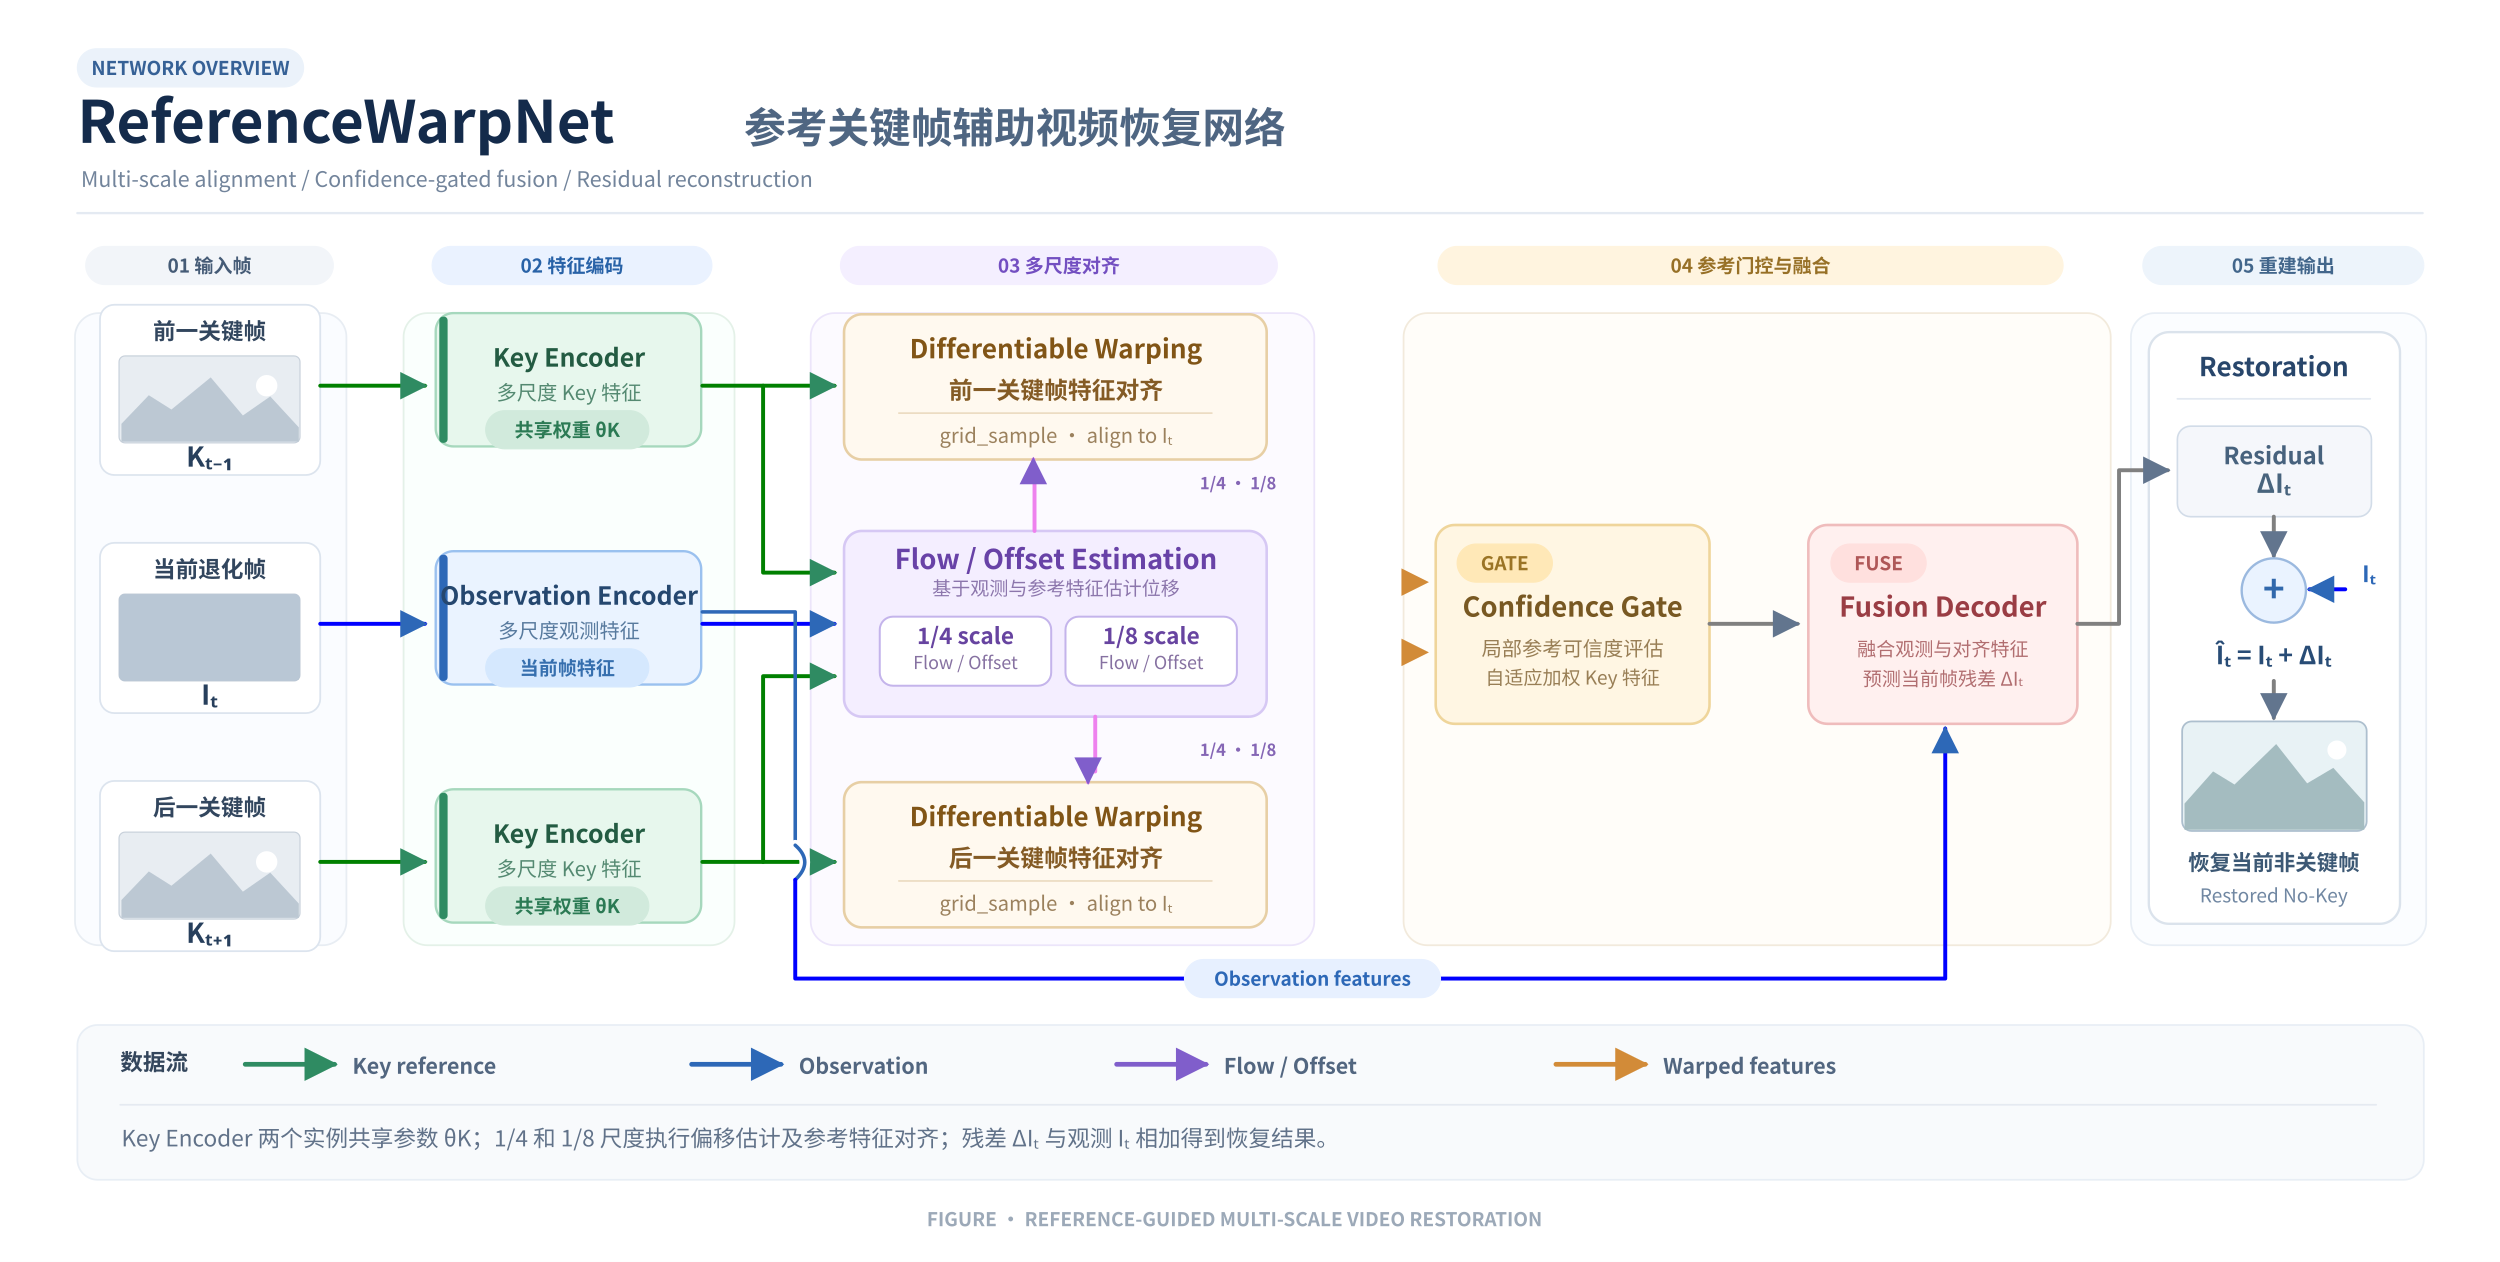
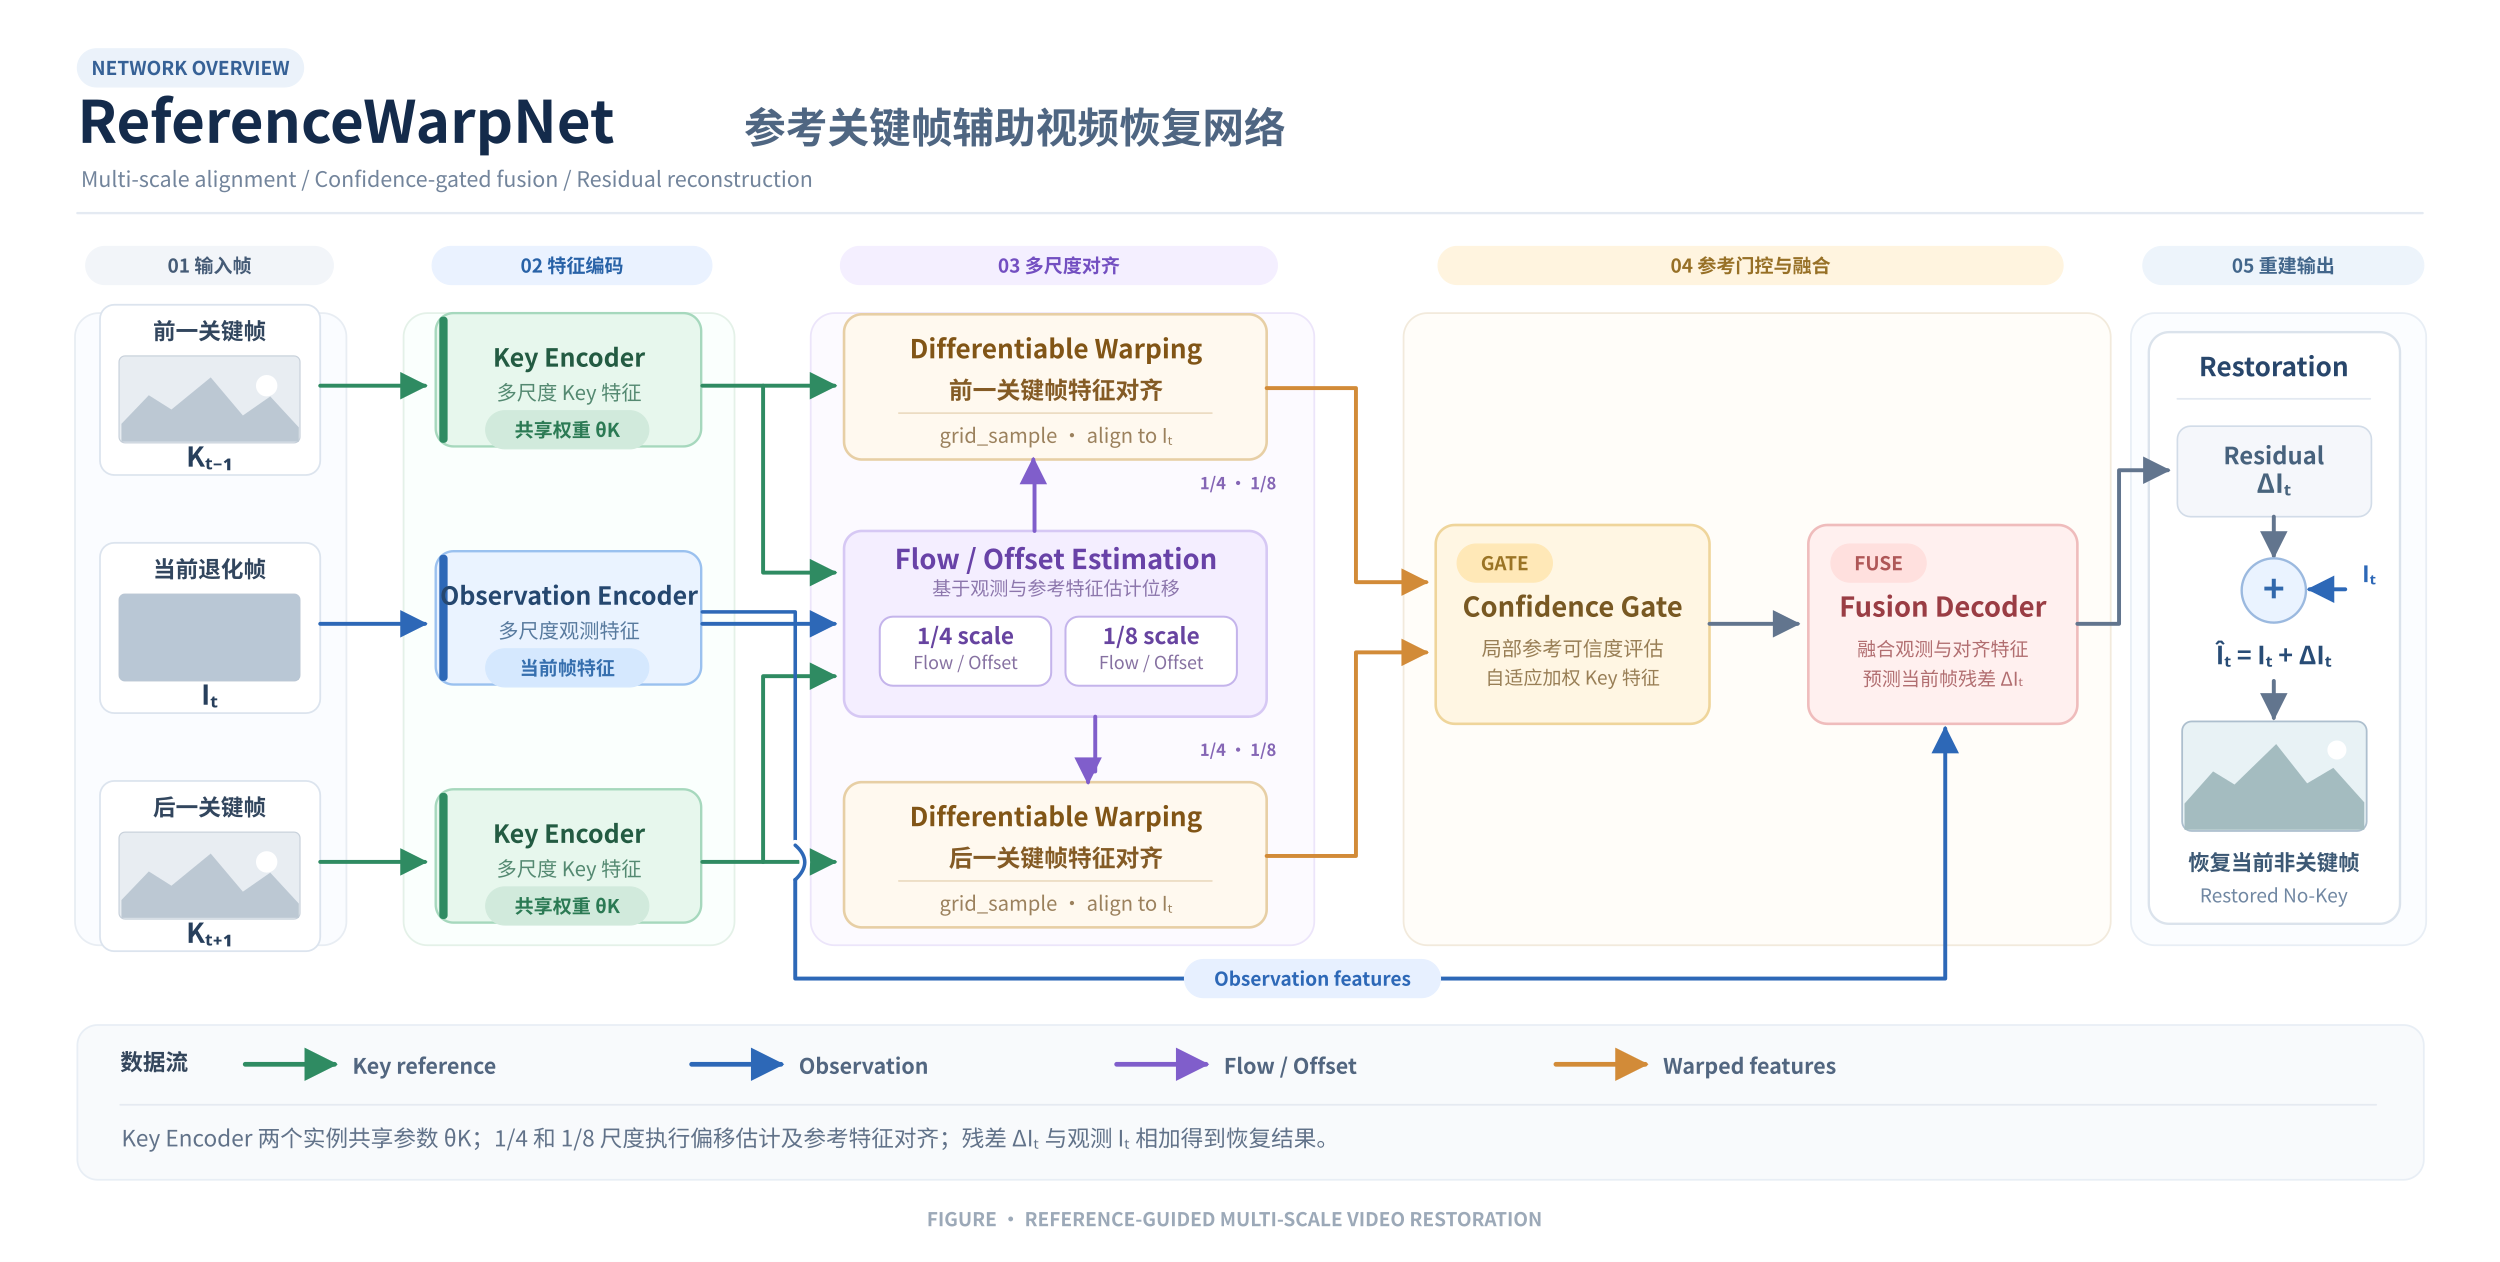
<svg xmlns="http://www.w3.org/2000/svg" width="2100" height="1060" viewBox="0 0 2100 1060" role="img" aria-labelledby="title desc">
  <defs>
    <marker id="n" viewBox="0 0 10 10" refX="9" refY="5" markerWidth="7" markerHeight="7" orient="auto">
      <path d="M0 0L10 5L0 10Z" fill="#62758e" />
    </marker>
    <marker id="g" viewBox="0 0 10 10" refX="9" refY="5" markerWidth="7" markerHeight="7" orient="auto">
      <path d="M0 0L10 5L0 10Z" fill="#2f8b62" />
    </marker>
    <marker id="b" viewBox="0 0 10 10" refX="9" refY="5" markerWidth="7" markerHeight="7" orient="auto">
      <path d="M0 0L10 5L0 10Z" fill="#2d68b7" />
    </marker>
    <marker id="v" viewBox="0 0 10 10" refX="9" refY="5" markerWidth="7" markerHeight="7" orient="auto">
      <path d="M0 0L10 5L0 10Z" fill="#805ecb" />
    </marker>
    <marker id="a" viewBox="0 0 10 10" refX="9" refY="5" markerWidth="7" markerHeight="7" orient="auto">
      <path d="M0 0L10 5L0 10Z" fill="#d28b38" />
    </marker>
  </defs>
  <style>text{font-family:"Noto Sans CJK SC","Microsoft YaHei","PingFang SC",sans-serif}</style>
  <rect width="2100" height="1060" fill="#fff" />
  <rect x="65" y="41" width="190" height="32" rx="16" fill="#ebf2fa" stroke="#ebf2fa" stroke-width="1" />
  <text x="160" y="63" text-anchor="middle" font-size="16" font-weight="700" fill="#366196">NETWORK OVERVIEW</text>
  <text x="65" y="120" text-anchor="start" font-size="49" font-weight="760" fill="#142b4b">ReferenceWarpNet</text>
  <text x="625" y="120" text-anchor="start" font-size="35" font-weight="650" fill="#4f6682">参考关键帧辅助视频恢复网络</text>
  <text x="68" y="157" text-anchor="start" font-size="18" font-weight="450" fill="#72849b">Multi-scale alignment  /  Confidence-gated fusion  /  Residual reconstruction</text>
  <path d="M65 179 H2035" fill="none" stroke="#e4eaf2" stroke-width="2" stroke-linecap="round" stroke-linejoin="round" />
  <rect x="72" y="207" width="208" height="32" rx="16" fill="#f2f5f9" stroke="#f2f5f9" stroke-width="1" />
  <text x="176" y="229" text-anchor="middle" font-size="16" font-weight="700" fill="#455b76">01  输入帧</text>
  <rect x="363" y="207" width="235" height="32" rx="16" fill="#eaf2ff" stroke="#eaf2ff" stroke-width="1" />
  <text x="480.5" y="229" text-anchor="middle" font-size="16" font-weight="700" fill="#2862a7">02  特征编码</text>
  <rect x="706" y="207" width="367" height="32" rx="16" fill="#f4efff" stroke="#f4efff" stroke-width="1" />
  <text x="889.5" y="229" text-anchor="middle" font-size="16" font-weight="700" fill="#734fc1">03  多尺度对齐</text>
  <rect x="1208" y="207" width="525" height="32" rx="16" fill="#fff4df" stroke="#fff4df" stroke-width="1" />
  <text x="1470.5" y="229" text-anchor="middle" font-size="16" font-weight="700" fill="#977026">04  参考门控与融合</text>
  <rect x="1800" y="207" width="236" height="32" rx="16" fill="#edf4fb" stroke="#edf4fb" stroke-width="1" />
  <text x="1918" y="229" text-anchor="middle" font-size="16" font-weight="700" fill="#42668b">05  重建输出</text>
  <rect x="63" y="263" width="228" height="531" rx="20" fill="#fafcff" stroke="#e8edf3" stroke-width="1.5" />
  <rect x="339" y="263" width="278" height="531" rx="20" fill="#fafffd" stroke="#e4f1e8" stroke-width="1.5" />
  <rect x="681" y="263" width="423" height="531" rx="20" fill="#fcfaff" stroke="#ece5fa" stroke-width="1.5" />
  <rect x="1179" y="263" width="594" height="531" rx="20" fill="#fffdf9" stroke="#f2eadc" stroke-width="1.5" />
  <rect x="1790" y="263" width="248" height="531" rx="20" fill="#fbfdff" stroke="#e8eef5" stroke-width="1.5" />
  <rect x="84" y="256" width="185" height="143" rx="12" fill="#fff" stroke="#dce4ee" stroke-width="1.5" />
  <text x="176" y="285" text-anchor="middle" font-size="19" font-weight="650" fill="#32465e">前一关键帧</text>
  <rect x="100" y="299" width="152" height="73" rx="5" fill="#e8edf2" stroke="#c7d0da" stroke-width="1" />
  <path d="M102 356 L125 332 L144 344 L177 317 L204 349 L227 333 L251 359 V371 H102 Z" fill="none" stroke="#aebcc9" stroke-width="0" stroke-linecap="round" stroke-linejoin="round" />
  <path d="M102 356 L125 332 L144 344 L177 317 L204 349 L227 333 L251 359 V371 H102 Z" fill="#bcc8d3" />
  <circle cx="224" cy="324" r="9" fill="#fff" />
  <text x="176" y="392" text-anchor="middle" font-size="23" font-weight="700" fill="#273f5c">Kₜ₋₁</text>
  <rect x="84" y="456" width="185" height="143" rx="12" fill="#fff" stroke="#dce4ee" stroke-width="1.5" />
  <text x="176" y="485" text-anchor="middle" font-size="19" font-weight="650" fill="#32465e">当前退化帧</text>
  <rect x="100" y="499" width="152" height="73" rx="5" fill="#e8edf2" stroke="#c7d0da" stroke-width="1" />
  <path d="M102 556 L125 532 L144 544 L177 517 L204 549 L227 533 L251 559 V571 H102 Z" fill="none" stroke="#aebcc9" stroke-width="0" stroke-linecap="round" stroke-linejoin="round" />
  <path d="M102 556 L125 532 L144 544 L177 517 L204 549 L227 533 L251 559 V571 H102 Z" fill="#bcc8d3" />
  <circle cx="224" cy="524" r="9" fill="#fff" />
  <rect x="100" y="499" width="152" height="73" rx="5" fill="#8ea4bc" stroke="#8ea4bc" stroke-width="0" />
  <rect x="100" y="499" width="152" height="73" rx="5" fill="#fff" opacity=".38" />
  <text x="176" y="592" text-anchor="middle" font-size="23" font-weight="700" fill="#273f5c">Iₜ</text>
  <rect x="84" y="656" width="185" height="143" rx="12" fill="#fff" stroke="#dce4ee" stroke-width="1.5" />
  <text x="176" y="685" text-anchor="middle" font-size="19" font-weight="650" fill="#32465e">后一关键帧</text>
  <rect x="100" y="699" width="152" height="73" rx="5" fill="#e8edf2" stroke="#c7d0da" stroke-width="1" />
  <path d="M102 756 L125 732 L144 744 L177 717 L204 749 L227 733 L251 759 V771 H102 Z" fill="none" stroke="#aebcc9" stroke-width="0" stroke-linecap="round" stroke-linejoin="round" />
  <path d="M102 756 L125 732 L144 744 L177 717 L204 749 L227 733 L251 759 V771 H102 Z" fill="#bcc8d3" />
  <circle cx="224" cy="724" r="9" fill="#fff" />
  <text x="176" y="792" text-anchor="middle" font-size="23" font-weight="700" fill="#273f5c">Kₜ₊₁</text>
  <rect x="366" y="263" width="223" height="112" rx="15" fill="#e7f7ed" stroke="#a6d8bd" stroke-width="2" />
  <rect x="369" y="266" width="7" height="106" rx="3" fill="#2f8b62" stroke="#2f8b62" stroke-width="0" />
  <text x="478" y="308" text-anchor="middle" font-size="21" font-weight="730" fill="#235b42">Key Encoder</text>
  <text x="478" y="336" text-anchor="middle" font-size="17" font-weight="500" fill="#548971">多尺度 Key 特征</text>
  <rect x="408" y="345" width="137" height="32" rx="16" fill="#d1eadc" stroke="#d1eadc" stroke-width="1" />
  <text x="476.5" y="367" text-anchor="middle" font-size="16" font-weight="700" fill="#2b7a54">共享权重 θK</text>
  <rect x="366" y="463" width="223" height="112" rx="15" fill="#eaf3ff" stroke="#9ac1ef" stroke-width="2" />
  <rect x="369" y="466" width="7" height="106" rx="3" fill="#2d68b7" stroke="#2d68b7" stroke-width="0" />
  <text x="478" y="508" text-anchor="middle" font-size="21" font-weight="730" fill="#25476f">Observation Encoder</text>
  <text x="478" y="536" text-anchor="middle" font-size="17" font-weight="500" fill="#587a9e">多尺度观测特征</text>
  <rect x="408" y="545" width="137" height="32" rx="16" fill="#d5e8fe" stroke="#d5e8fe" stroke-width="1" />
  <text x="476.5" y="567" text-anchor="middle" font-size="16" font-weight="700" fill="#366fae">当前帧特征</text>
  <rect x="366" y="663" width="223" height="112" rx="15" fill="#e7f7ed" stroke="#a6d8bd" stroke-width="2" />
  <rect x="369" y="666" width="7" height="106" rx="3" fill="#2f8b62" stroke="#2f8b62" stroke-width="0" />
  <text x="478" y="708" text-anchor="middle" font-size="21" font-weight="730" fill="#235b42">Key Encoder</text>
  <text x="478" y="736" text-anchor="middle" font-size="17" font-weight="500" fill="#548971">多尺度 Key 特征</text>
  <rect x="408" y="745" width="137" height="32" rx="16" fill="#d1eadc" stroke="#d1eadc" stroke-width="1" />
  <text x="476.5" y="767" text-anchor="middle" font-size="16" font-weight="700" fill="#2b7a54">共享权重 θK</text>
-   <path d="M269 324 H357" fill="none" stroke="green" stroke-width="3.3" stroke-linecap="round" stroke-linejoin="round" marker-end="url(#g)" />
-   <path d="M269 524 H357" fill="none" stroke="blue" stroke-width="3.3" stroke-linecap="round" stroke-linejoin="round" marker-end="url(#b)" />
-   <path d="M269 724 H357" fill="none" stroke="green" stroke-width="3.3" stroke-linecap="round" stroke-linejoin="round" marker-end="url(#g)" />
+   <path d="M269 324 H357" fill="none" stroke="#2f8b62" stroke-width="3.3" stroke-linecap="round" stroke-linejoin="round" marker-end="url(#g)" />
+   <path d="M269 524 H357" fill="none" stroke="#2d68b7" stroke-width="3.3" stroke-linecap="round" stroke-linejoin="round" marker-end="url(#b)" />
+   <path d="M269 724 H357" fill="none" stroke="#2f8b62" stroke-width="3.3" stroke-linecap="round" stroke-linejoin="round" marker-end="url(#g)" />
  <rect x="709" y="264" width="355" height="122" rx="15" fill="#fff9ef" stroke="#e7cfa5" stroke-width="2.2" />
  <text x="887" y="301" text-anchor="middle" font-size="22" font-weight="750" fill="#815516">Differentiable Warping</text>
  <text x="887" y="335" text-anchor="middle" font-size="20" font-weight="650" fill="#845b25">前一关键帧特征对齐</text>
  <path d="M755 347 H1018" fill="none" stroke="#e9d8bb" stroke-width="1.3" stroke-linecap="round" stroke-linejoin="round" />
  <text x="887" y="372" text-anchor="middle" font-size="17" font-weight="500" fill="#9b815d">grid_sample  ·  align to Iₜ</text>
  <rect x="709" y="657" width="355" height="122" rx="15" fill="#fff9ef" stroke="#e7cfa5" stroke-width="2.2" />
  <text x="887" y="694" text-anchor="middle" font-size="22" font-weight="750" fill="#815516">Differentiable Warping</text>
  <text x="887" y="728" text-anchor="middle" font-size="20" font-weight="650" fill="#845b25">后一关键帧特征对齐</text>
  <path d="M755 740 H1018" fill="none" stroke="#e9d8bb" stroke-width="1.3" stroke-linecap="round" stroke-linejoin="round" />
  <text x="887" y="765" text-anchor="middle" font-size="17" font-weight="500" fill="#9b815d">grid_sample  ·  align to Iₜ</text>
  <rect x="709" y="446" width="355" height="156" rx="15" fill="#f4eeff" stroke="#d6c8f4" stroke-width="2.2" />
  <text x="887" y="478" text-anchor="middle" font-size="23" font-weight="750" fill="#6842a7">Flow / Offset Estimation</text>
  <text x="887" y="500" text-anchor="middle" font-size="16" font-weight="450" fill="#8c76ac">基于观测与参考特征估计位移</text>
  <rect x="739" y="518" width="144" height="58" rx="11" fill="#fff" stroke="#c4b4eb" stroke-width="1.7" />
  <text x="811" y="541" text-anchor="middle" font-size="19" font-weight="700" fill="#6744a0">1/4 scale</text>
  <text x="811" y="562" text-anchor="middle" font-size="15" font-weight="500" fill="#8671a1">Flow / Offset</text>
  <rect x="895" y="518" width="144" height="58" rx="11" fill="#fff" stroke="#c4b4eb" stroke-width="1.7" />
  <text x="967" y="541" text-anchor="middle" font-size="19" font-weight="700" fill="#6744a0">1/8 scale</text>
  <text x="967" y="562" text-anchor="middle" font-size="15" font-weight="500" fill="#8671a1">Flow / Offset</text>
-   <path d="M590 324 H701" fill="none" stroke="green" stroke-width="3.3" stroke-linecap="round" stroke-linejoin="round" marker-end="url(#g)" />
-   <path d="M590 724 H701" fill="none" stroke="green" stroke-width="3.3" stroke-linecap="round" stroke-linejoin="round" marker-end="url(#g)" />
-   <path d="M641 324 V481 H701" fill="none" stroke="green" stroke-width="3.3" stroke-linecap="round" stroke-linejoin="round" marker-end="url(#g)" />
-   <path d="M641 724 V568 H701" fill="none" stroke="green" stroke-width="3.3" stroke-linecap="round" stroke-linejoin="round" marker-end="url(#g)" />
-   <path d="M590 524 H701" fill="none" stroke="blue" stroke-width="3.3" stroke-linecap="round" stroke-linejoin="round" marker-end="url(#b)" />
-   <path d="M869 446 V392 H868 V386" fill="none" stroke="violet" stroke-width="3.3" stroke-linecap="round" stroke-linejoin="round" marker-end="url(#v)" />
-   <path d="M920 602 V648 H914 V657" fill="none" stroke="violet" stroke-width="3.3" stroke-linecap="round" stroke-linejoin="round" marker-end="url(#v)" />
+   <path d="M590 324 H701" fill="none" stroke="#2f8b62" stroke-width="3.3" stroke-linecap="round" stroke-linejoin="round" marker-end="url(#g)" />
+   <path d="M590 724 H701" fill="none" stroke="#2f8b62" stroke-width="3.3" stroke-linecap="round" stroke-linejoin="round" marker-end="url(#g)" />
+   <path d="M641 324 V481 H701" fill="none" stroke="#2f8b62" stroke-width="3.3" stroke-linecap="round" stroke-linejoin="round" marker-end="url(#g)" />
+   <path d="M641 724 V568 H701" fill="none" stroke="#2f8b62" stroke-width="3.3" stroke-linecap="round" stroke-linejoin="round" marker-end="url(#g)" />
+   <path d="M590 524 H701" fill="none" stroke="#2d68b7" stroke-width="3.3" stroke-linecap="round" stroke-linejoin="round" marker-end="url(#b)" />
+   <path d="M869 446 V392 H868 V386" fill="none" stroke="#805ecb" stroke-width="3.3" stroke-linecap="round" stroke-linejoin="round" marker-end="url(#v)" />
+   <path d="M920 602 V648 H914 V657" fill="none" stroke="#805ecb" stroke-width="3.3" stroke-linecap="round" stroke-linejoin="round" marker-end="url(#v)" />
  <text x="1040" y="411" text-anchor="middle" font-size="14" font-weight="600" fill="#8566b5">1/4 · 1/8</text>
  <text x="1040" y="635" text-anchor="middle" font-size="14" font-weight="600" fill="#8566b5">1/4 · 1/8</text>
-   <path d="M1064 326 H1139 V489 H1198" fill="none" stroke="amber" stroke-width="3.3" stroke-linecap="round" stroke-linejoin="round" marker-end="url(#a)" />
-   <path d="M1064 719 H1139 V548 H1198" fill="none" stroke="amber" stroke-width="3.3" stroke-linecap="round" stroke-linejoin="round" marker-end="url(#a)" />
+   <path d="M1064 326 H1139 V489 H1198" fill="none" stroke="#d28b38" stroke-width="3.3" stroke-linecap="round" stroke-linejoin="round" marker-end="url(#a)" />
+   <path d="M1064 719 H1139 V548 H1198" fill="none" stroke="#d28b38" stroke-width="3.3" stroke-linecap="round" stroke-linejoin="round" marker-end="url(#a)" />
  <rect x="1206" y="441" width="230" height="167" rx="16" fill="#fff6e3" stroke="#efd59b" stroke-width="2.2" />
  <rect x="1224" y="457" width="80" height="32" rx="16" fill="#ffe8b7" stroke="#ffe8b7" stroke-width="1" />
  <text x="1264" y="479" text-anchor="middle" font-size="16" font-weight="700" fill="#9b7425">GATE</text>
  <text x="1321" y="518" text-anchor="middle" font-size="23" font-weight="750" fill="#785822">Confidence Gate</text>
  <text x="1321" y="551" text-anchor="middle" font-size="17" font-weight="500" fill="#987e55">局部参考可信度评估</text>
  <text x="1321" y="575" text-anchor="middle" font-size="16" font-weight="500" fill="#987e55">自适应加权 Key 特征</text>
  <rect x="1519" y="441" width="226" height="167" rx="16" fill="#fff0ef" stroke="#efbcbc" stroke-width="2.2" />
  <rect x="1538" y="457" width="80" height="32" rx="16" fill="#ffe0de" stroke="#ffe0de" stroke-width="1" />
  <text x="1578" y="479" text-anchor="middle" font-size="16" font-weight="700" fill="#af5757">FUSE</text>
  <text x="1632" y="518" text-anchor="middle" font-size="23" font-weight="750" fill="#9a3d44">Fusion Decoder</text>
  <text x="1632" y="551" text-anchor="middle" font-size="16" font-weight="500" fill="#b16e70">融合观测与对齐特征</text>
  <text x="1632" y="576" text-anchor="middle" font-size="16" font-weight="500" fill="#b16e70">预测当前帧残差 ΔIₜ</text>
-   <path d="M1436 524 H1510" fill="none" stroke="grey" stroke-width="3.3" stroke-linecap="round" stroke-linejoin="round" marker-end="url(#n)" />
+   <path d="M1436 524 H1510" fill="none" stroke="#62758e" stroke-width="3.3" stroke-linecap="round" stroke-linejoin="round" marker-end="url(#n)" />
  <path d="M590 514 H668 V710" fill="none" stroke="#2d68b7" stroke-width="3" stroke-linecap="round" stroke-linejoin="round" />
  <path d="M668 710 Q684 724 668 739" fill="none" stroke="#fff" stroke-width="9" stroke-linecap="round" stroke-linejoin="round" />
  <path d="M668 710 Q684 724 668 739" fill="none" stroke="#2d68b7" stroke-width="3" stroke-linecap="round" stroke-linejoin="round" />
-   <path d="M668 739 V822 H1634 V612" fill="none" stroke="blue" stroke-width="3.3" stroke-linecap="round" stroke-linejoin="round" marker-end="url(#b)" />
+   <path d="M668 739 V822 H1634 V612" fill="none" stroke="#2d68b7" stroke-width="3.3" stroke-linecap="round" stroke-linejoin="round" marker-end="url(#b)" />
  <rect x="995" y="806" width="215" height="32" rx="16" fill="#e7f0ff" stroke="#e7f0ff" stroke-width="1" />
  <text x="1102.5" y="828" text-anchor="middle" font-size="16" font-weight="700" fill="#2d68b7">Observation features</text>
  <rect x="1805" y="279" width="211" height="497" rx="17" fill="#fff" stroke="#dbe3ec" stroke-width="2" />
  <text x="1910" y="316" text-anchor="middle" font-size="22" font-weight="750" fill="#28466b">Restoration</text>
  <path d="M1829 335 H1991" fill="none" stroke="#e3e9f1" stroke-width="1.5" stroke-linecap="round" stroke-linejoin="round" />
  <rect x="1829" y="358" width="163" height="76" rx="11" fill="#f5f7fb" stroke="#d2dce8" stroke-width="1.4" />
  <text x="1910" y="390" text-anchor="middle" font-size="20" font-weight="700" fill="#47627d">Residual</text>
  <text x="1910" y="414" text-anchor="middle" font-size="22" font-weight="750" fill="#48647d">ΔIₜ</text>
-   <path d="M1745 524 H1780 V395 H1821" fill="none" stroke="grey" stroke-width="3.3" stroke-linecap="round" stroke-linejoin="round" marker-end="url(#n)" />
-   <path d="M1910 434 V467" fill="none" stroke="grey" stroke-width="3.3" stroke-linecap="round" stroke-linejoin="round" marker-end="url(#n)" />
+   <path d="M1745 524 H1780 V395 H1821" fill="none" stroke="#62758e" stroke-width="3.3" stroke-linecap="round" stroke-linejoin="round" marker-end="url(#n)" />
+   <path d="M1910 434 V467" fill="none" stroke="#62758e" stroke-width="3.3" stroke-linecap="round" stroke-linejoin="round" marker-end="url(#n)" />
  <circle cx="1910" cy="496" r="27" fill="#eaf3ff" stroke="#9bb9df" stroke-width="2" />
  <text x="1910" y="506" text-anchor="middle" font-size="31" font-weight="750" fill="#3168ac">+</text>
  <text x="1990" y="489" text-anchor="middle" font-size="19" font-weight="650" fill="#2d68b7">Iₜ</text>
-   <path d="M1970 495 H1940" fill="none" stroke="blue" stroke-width="3.3" stroke-linecap="round" stroke-linejoin="round" marker-end="url(#b)" />
+   <path d="M1970 495 H1940" fill="none" stroke="#2d68b7" stroke-width="3.3" stroke-linecap="round" stroke-linejoin="round" marker-end="url(#b)" />
  <text x="1910" y="558" text-anchor="middle" font-size="21" font-weight="750" fill="#284c76">Îₜ = Iₜ + ΔIₜ</text>
-   <path d="M1910 572 V603" fill="none" stroke="grey" stroke-width="3.3" stroke-linecap="round" stroke-linejoin="round" marker-end="url(#n)" />
+   <path d="M1910 572 V603" fill="none" stroke="#62758e" stroke-width="3.3" stroke-linecap="round" stroke-linejoin="round" marker-end="url(#n)" />
  <rect x="1833" y="606" width="155" height="92" rx="8" fill="#e8f2f5" stroke="#adbfce" stroke-width="1.5" />
  <path d="M1835 675 L1859 648 L1877 659 L1912 625 L1938 658 L1960 645 L1986 674 V697 H1835 Z" fill="#a4bcc0" />
  <circle cx="1963" cy="630" r="8" fill="#fff" />
  <text x="1910" y="731" text-anchor="middle" font-size="18" font-weight="600" fill="#3c5874">恢复当前非关键帧</text>
  <text x="1910" y="758" text-anchor="middle" font-size="16" font-weight="500" fill="#7087a2">Restored No-Key</text>
  <rect x="65" y="861" width="1971" height="130" rx="17" fill="#f8fafc" stroke="#e8eef5" stroke-width="1.5" />
  <text x="101" y="899" text-anchor="start" font-size="19" font-weight="720" fill="#34465c">数据流</text>
  <path d="M206 894 H281" fill="none" stroke="#2f8b62" stroke-width="4" stroke-linecap="round" stroke-linejoin="round" marker-end="url(#g)" />
  <text x="296" y="902" text-anchor="start" font-size="18" font-weight="550" fill="#526680">Key reference</text>
  <path d="M581 894 H656" fill="none" stroke="#2d68b7" stroke-width="4" stroke-linecap="round" stroke-linejoin="round" marker-end="url(#b)" />
  <text x="671" y="902" text-anchor="start" font-size="18" font-weight="550" fill="#526680">Observation</text>
  <path d="M938 894 H1013" fill="none" stroke="#805ecb" stroke-width="4" stroke-linecap="round" stroke-linejoin="round" marker-end="url(#v)" />
  <text x="1028" y="902" text-anchor="start" font-size="18" font-weight="550" fill="#526680">Flow / Offset</text>
  <path d="M1307 894 H1382" fill="none" stroke="#d28b38" stroke-width="4" stroke-linecap="round" stroke-linejoin="round" marker-end="url(#a)" />
  <text x="1397" y="902" text-anchor="start" font-size="18" font-weight="550" fill="#526680">Warped features</text>
  <path d="M101 928 H1996" fill="none" stroke="#e5eaf1" stroke-width="1.5" stroke-linecap="round" stroke-linejoin="round" />
  <text x="102" y="963" text-anchor="start" font-size="19" font-weight="430" fill="#617289">Key Encoder 两个实例共享参数 θK；1/4 和 1/8 尺度执行偏移估计及参考特征对齐；残差 ΔIₜ 与观测 Iₜ 相加得到恢复结果。</text>
  <text x="1037" y="1030" text-anchor="middle" font-size="16" font-weight="620" fill="#9ca9b8">FIGURE  •  REFERENCE-GUIDED MULTI-SCALE VIDEO RESTORATION</text>
</svg>
